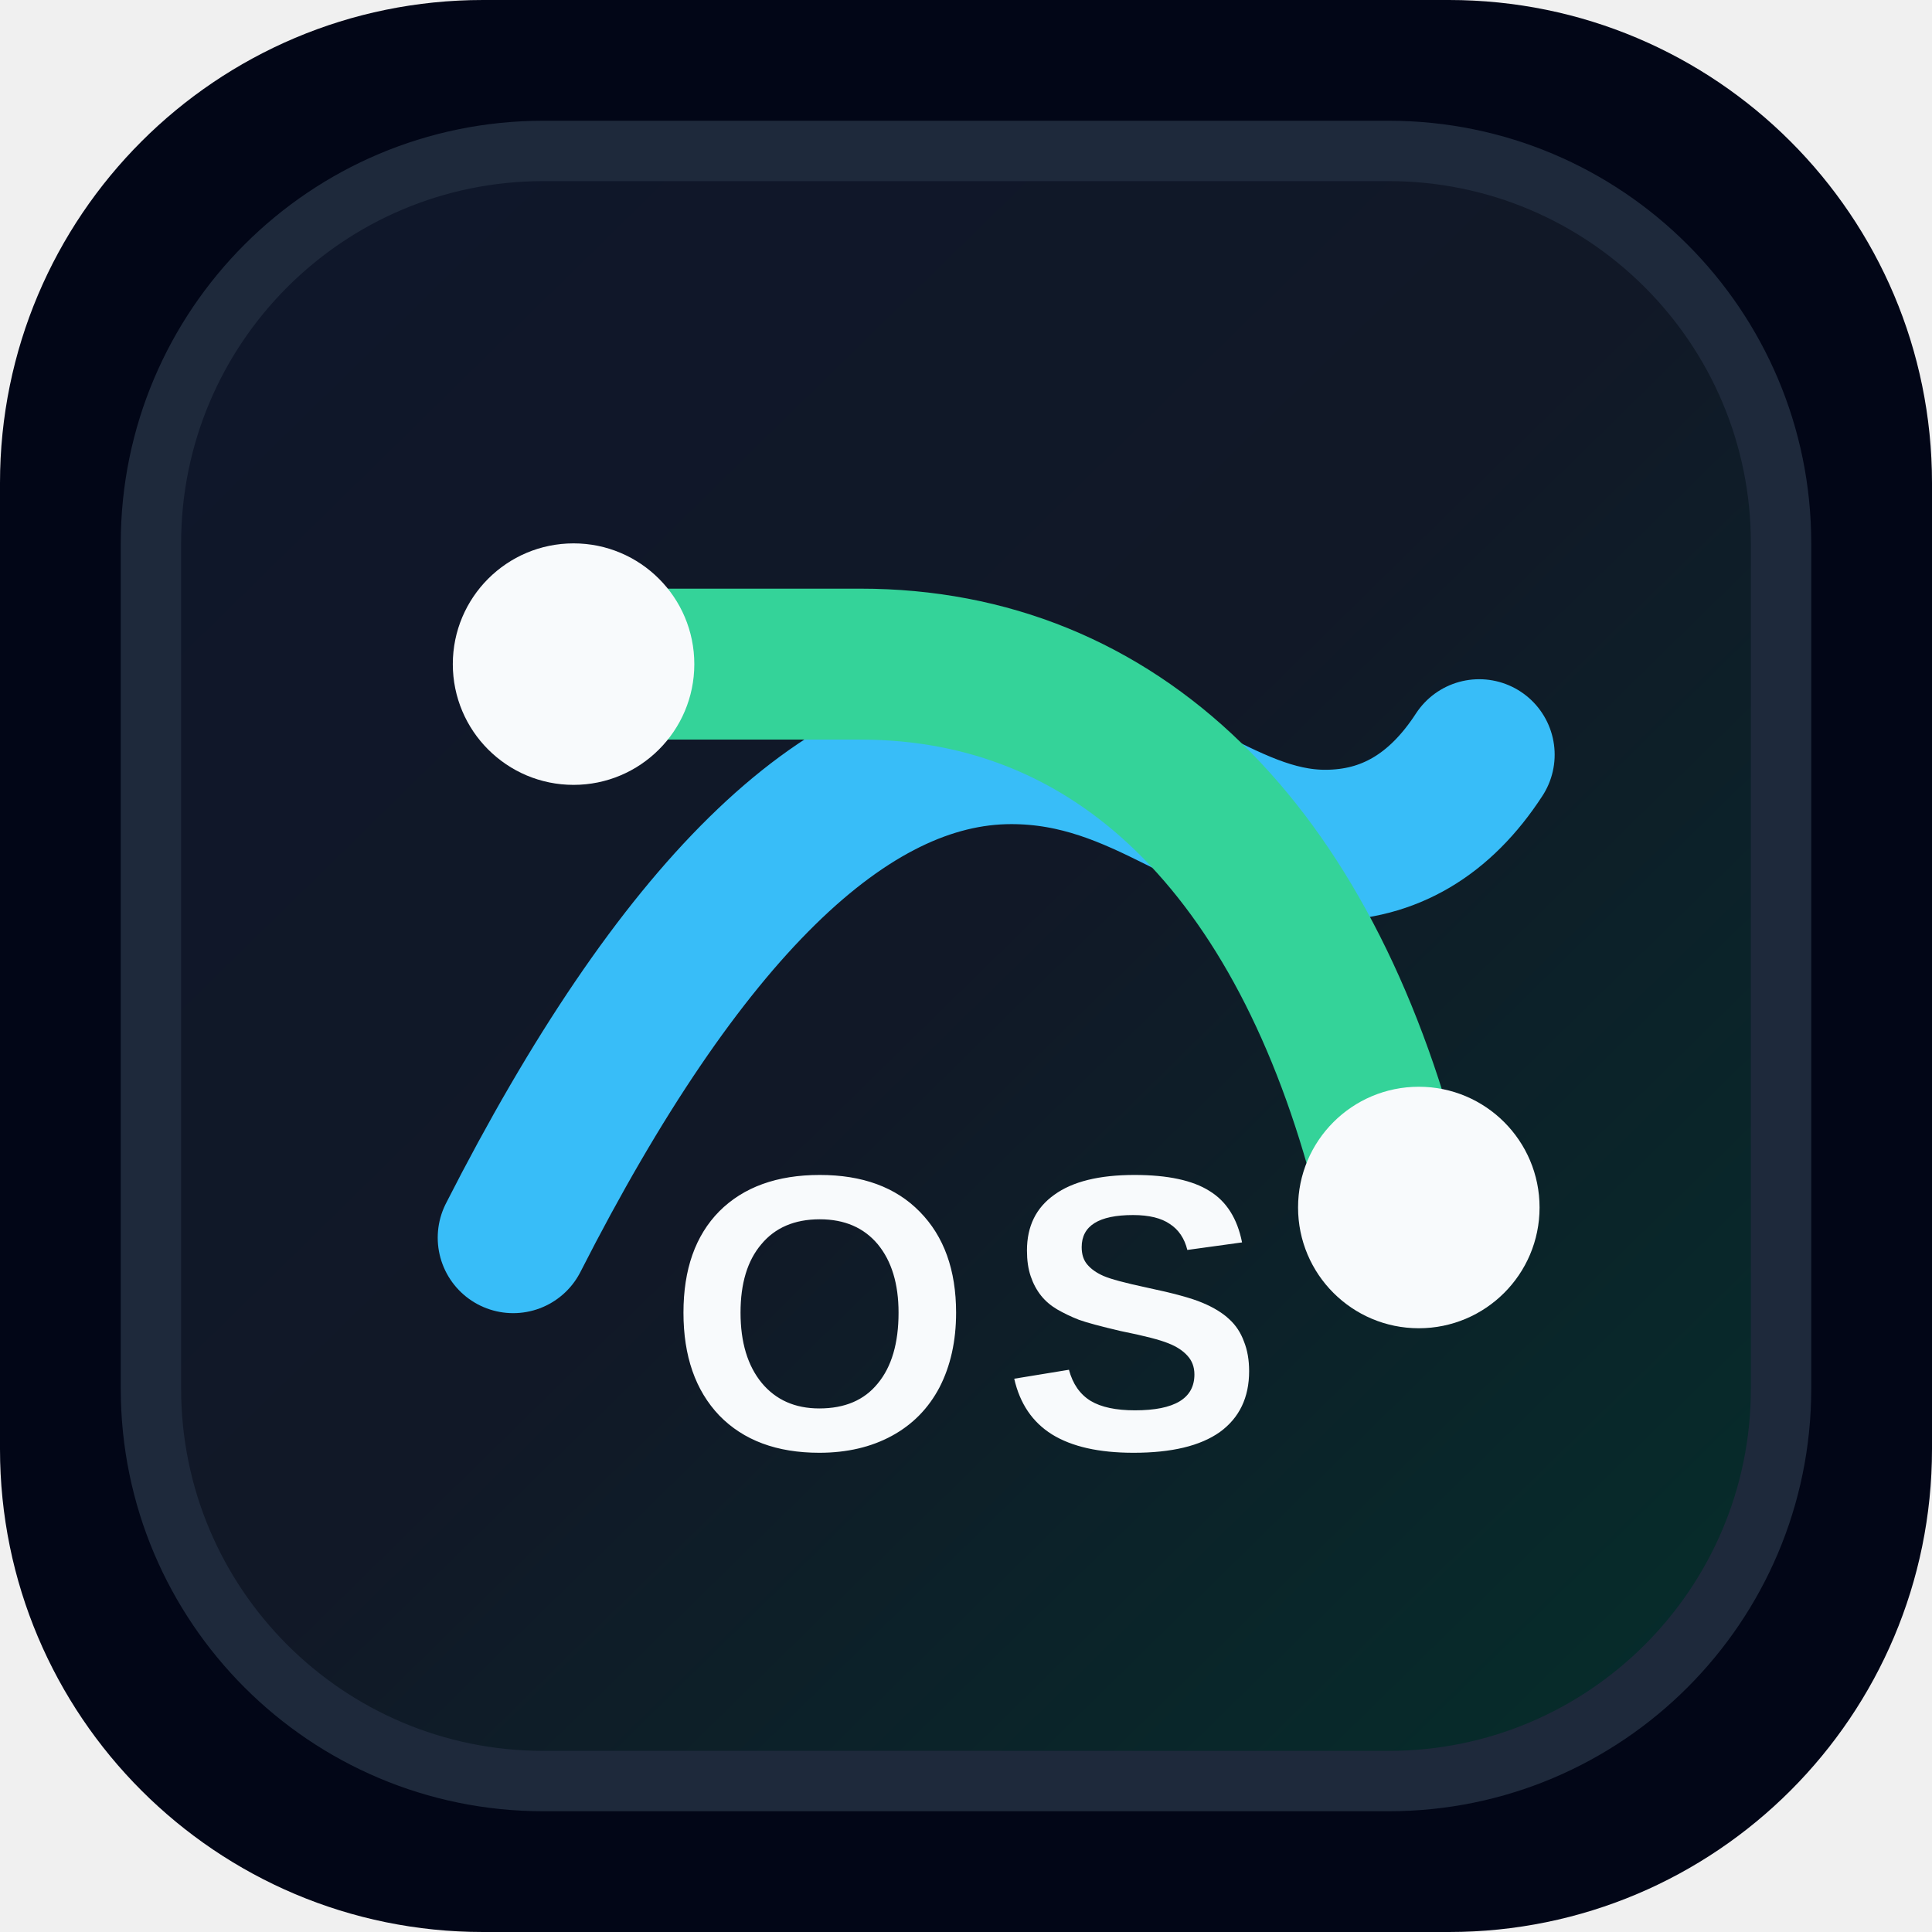
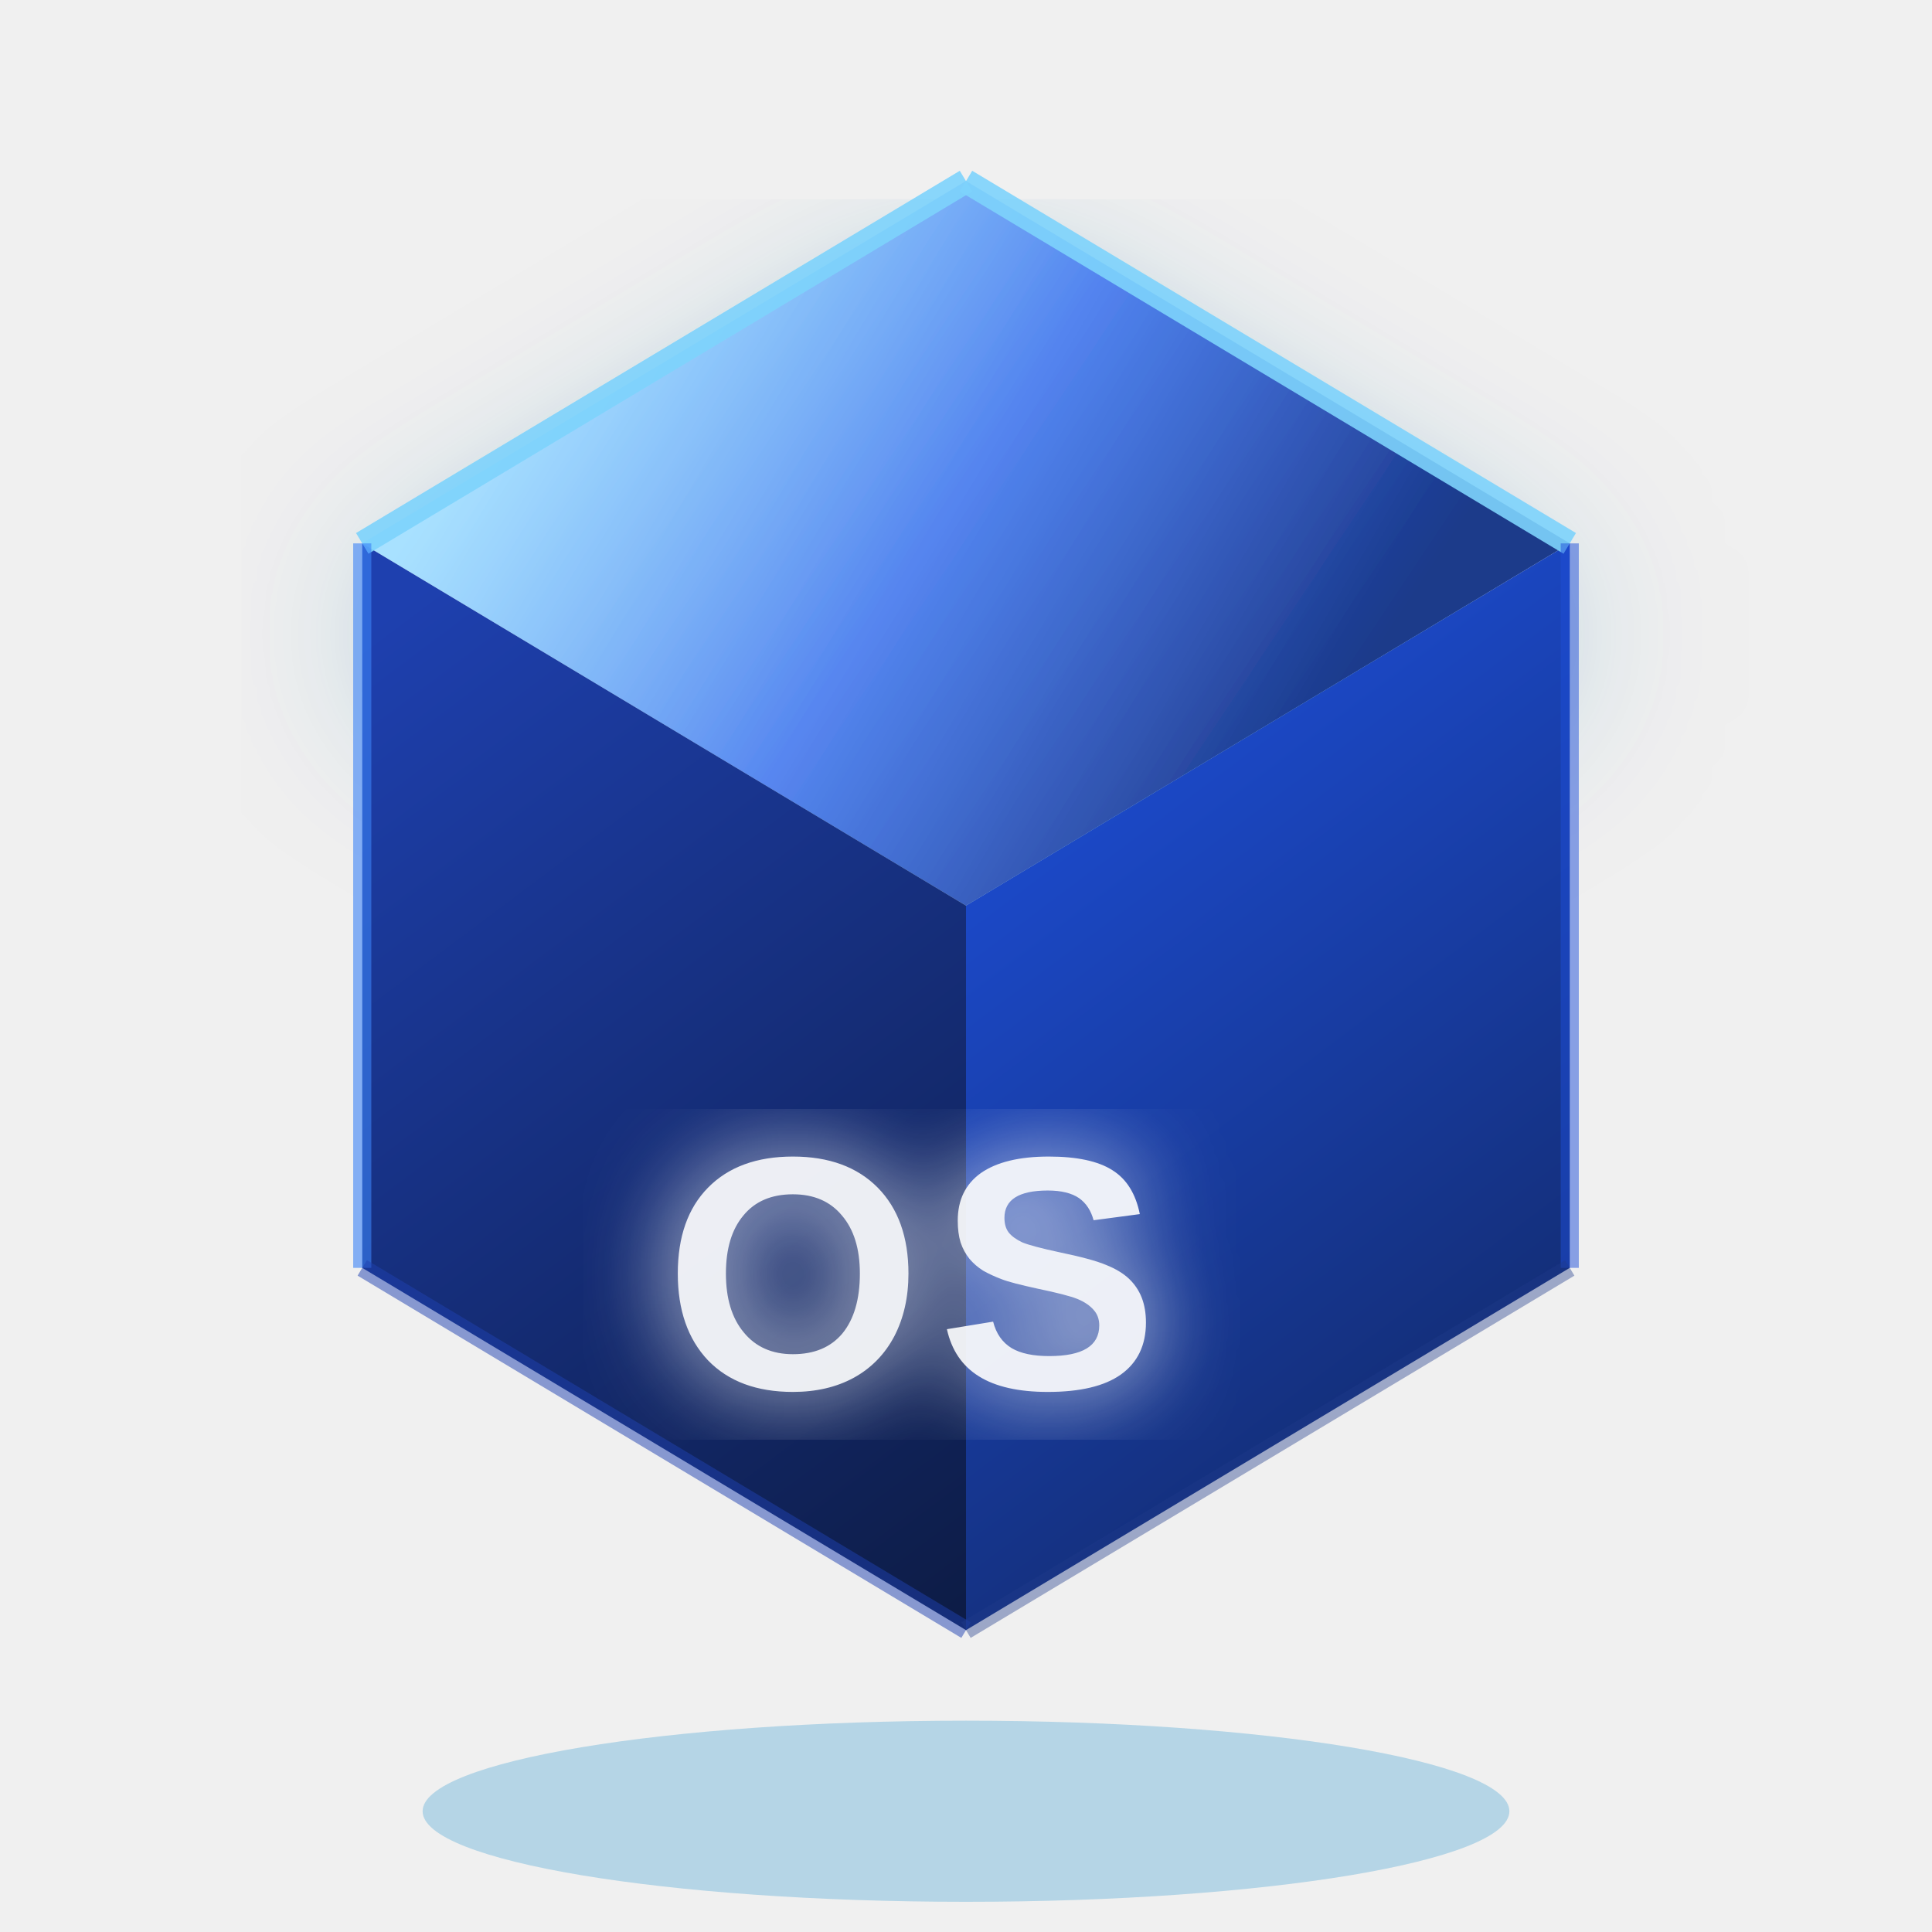
<svg xmlns="http://www.w3.org/2000/svg" width="64" height="64" viewBox="0 0 64 64" fill="none">
-   <rect width="64" height="64" rx="16" fill="#020617" />
-   <rect x="5" y="5" width="54" height="54" rx="13" fill="url(#bg)" stroke="#1E293B" stroke-width="2" />
-   <path d="M17 41c5.5-10.8 11-16.2 16.5-16.2 4.5 0 6.9 3.2 10.4 3.2 2.1 0 3.8-1 5.1-3" stroke="#38BDF8" stroke-width="5" stroke-linecap="round" />
-   <path d="M18 22h10.5c8.5 0 14.7 6.1 17.5 17" stroke="#34D399" stroke-width="5" stroke-linecap="round" />
-   <circle cx="19" cy="22" r="4" fill="#F8FAFC" />
-   <circle cx="47" cy="40" r="4" fill="#F8FAFC" />
-   <text x="32" y="48" text-anchor="middle" font-family="Arial, Helvetica, sans-serif" font-size="13" font-weight="800" fill="#F8FAFC" letter-spacing="1">OS</text>
  <defs>
-     <linearGradient id="bg" x1="9" y1="7" x2="58" y2="57" gradientUnits="userSpaceOnUse">
-       <stop stop-color="#0F172A" />
-       <stop offset="0.48" stop-color="#111827" />
-       <stop offset="1" stop-color="#052E2B" />
+     <linearGradient id="topFace" x1="20" y1="8" x2="44" y2="24" gradientUnits="userSpaceOnUse">
+       <stop offset="0%" stop-color="#60C8FF" />
+       <stop offset="50%" stop-color="#2563EB" />
+       <stop offset="100%" stop-color="#1E3A8A" />
    </linearGradient>
+     <linearGradient id="leftFace" x1="8" y1="24" x2="32" y2="56" gradientUnits="userSpaceOnUse">
+       <stop offset="0%" stop-color="#1E40AF" />
+       <stop offset="100%" stop-color="#0C1A40" />
+     </linearGradient>
+     <linearGradient id="rightFace" x1="32" y1="24" x2="56" y2="56" gradientUnits="userSpaceOnUse">
+       <stop offset="0%" stop-color="#1D4ED8" />
+       <stop offset="100%" stop-color="#0F1F4A" />
+     </linearGradient>
+     <linearGradient id="gloss" x1="20" y1="8" x2="44" y2="22" gradientUnits="userSpaceOnUse">
+       <stop offset="0%" stop-color="white" stop-opacity="0.45" />
+       <stop offset="100%" stop-color="white" stop-opacity="0" />
+     </linearGradient>
+     <filter id="glow" x="-20%" y="-20%" width="140%" height="140%">
+       <feGaussianBlur in="SourceGraphic" stdDeviation="1.5" result="blur" />
+       <feMerge>
+         <feMergeNode in="blur" />
+         <feMergeNode in="SourceGraphic" />
+       </feMerge>
+     </filter>
+     <filter id="shadow" x="-10%" y="-10%" width="130%" height="140%">
+       <feDropShadow dx="0" dy="3" stdDeviation="3" flood-color="#0369A1" flood-opacity="0.5" />
+     </filter>
  </defs>
+   <ellipse cx="32" cy="60" rx="18" ry="3" fill="#0284C7" opacity="0.25" />
+   <polygon points="32,6  52,18  32,30  12,18" fill="url(#topFace)" filter="url(#shadow)" />
+   <polygon points="12,18  32,30  32,54  12,42" fill="url(#leftFace)" />
+   <polygon points="52,18  32,30  32,54  52,42" fill="url(#rightFace)" />
+   <polygon points="32,6  52,18  32,30  12,18" fill="url(#gloss)" />
+   <line x1="12" y1="18" x2="32" y2="6" stroke="#7DD3FC" stroke-width="0.8" opacity="0.9" />
+   <line x1="32" y1="6" x2="52" y2="18" stroke="#7DD3FC" stroke-width="0.8" opacity="0.9" />
+   <line x1="12" y1="18" x2="12" y2="42" stroke="#3B82F6" stroke-width="0.6" opacity="0.6" />
+   <line x1="52" y1="18" x2="52" y2="42" stroke="#1D4ED8" stroke-width="0.6" opacity="0.5" />
+   <line x1="12" y1="42" x2="32" y2="54" stroke="#1E40AF" stroke-width="0.6" opacity="0.5" />
+   <line x1="52" y1="42" x2="32" y2="54" stroke="#1E3A8A" stroke-width="0.6" opacity="0.4" />
+   <text x="22" y="46" font-family="Arial Black, Arial, sans-serif" font-size="11" font-weight="900" fill="white" opacity="0.92" letter-spacing="0.5" filter="url(#glow)">OS</text>
</svg>
